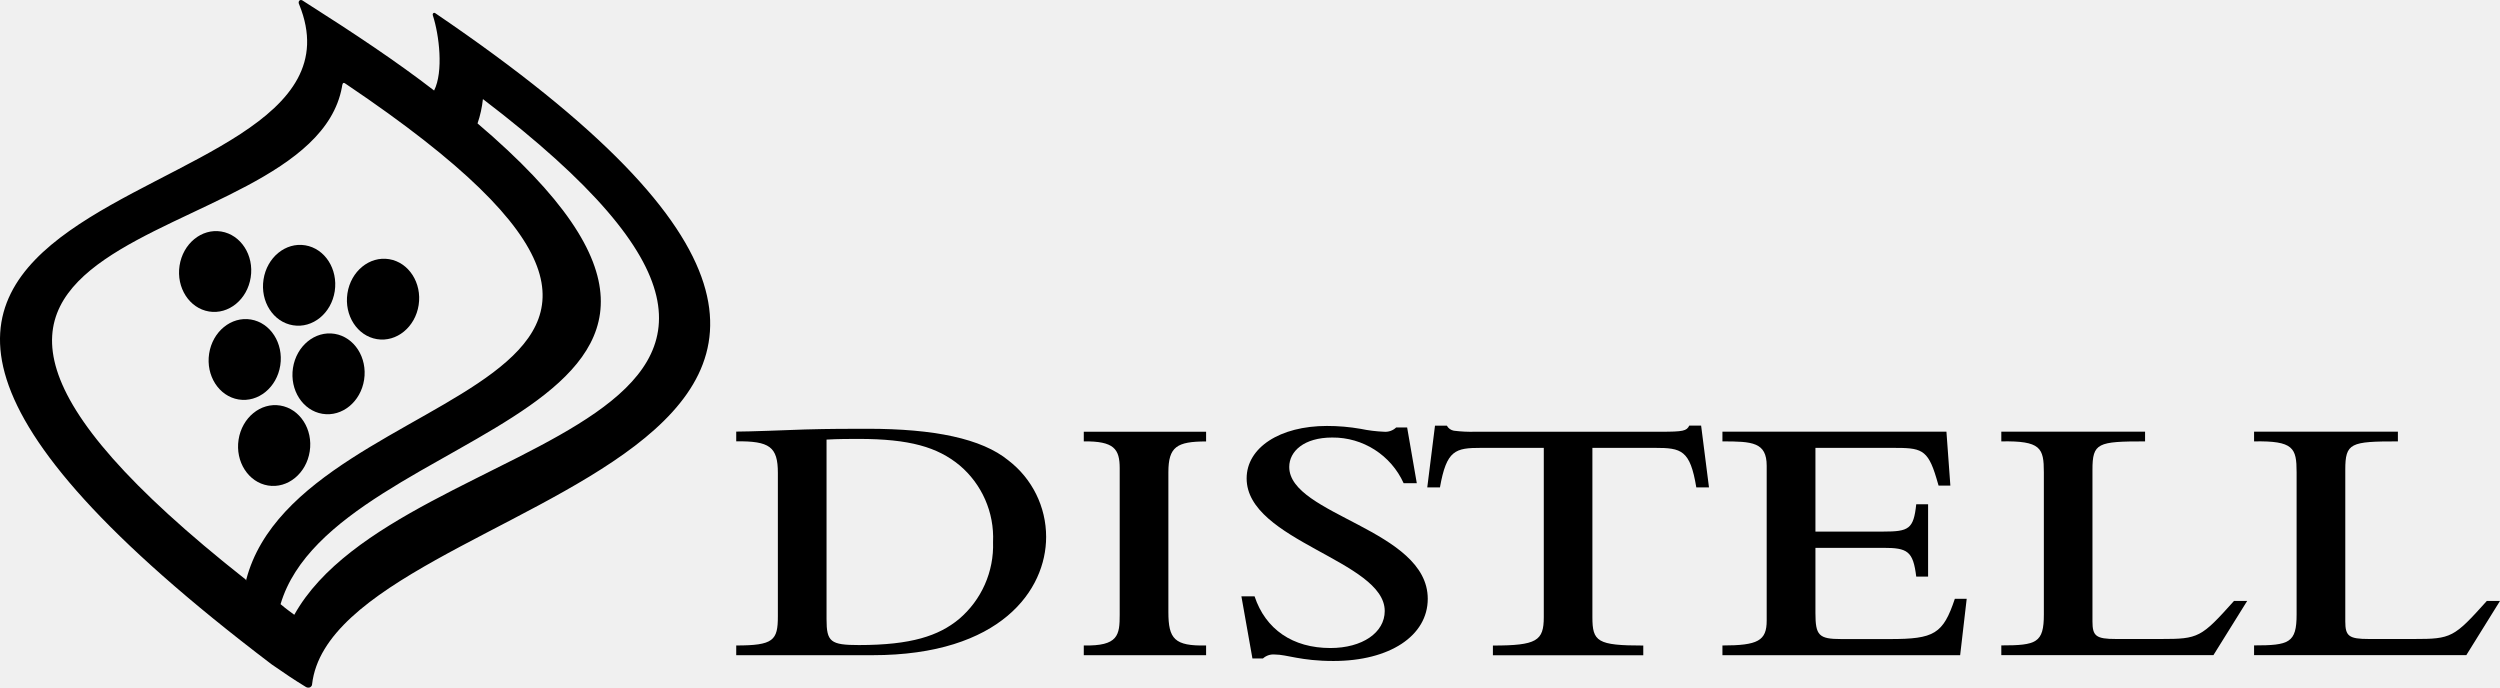
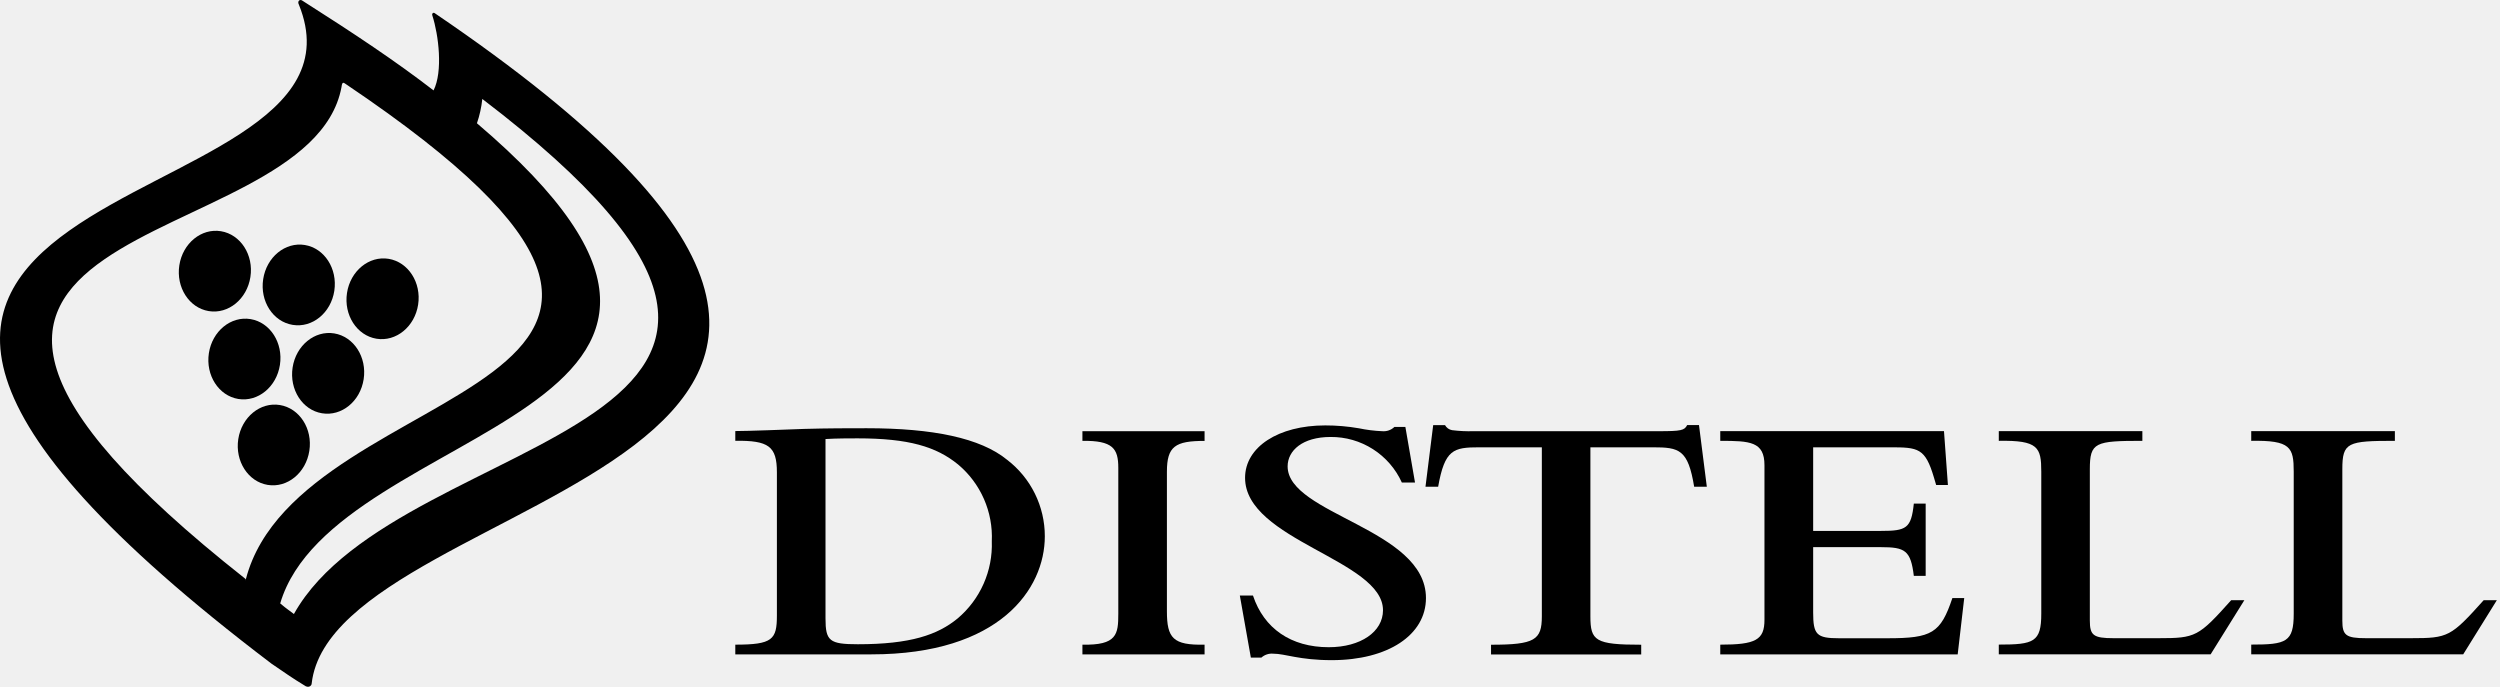
- <svg xmlns="http://www.w3.org/2000/svg" viewBox="0 0 362.603 99.742">
+ <svg xmlns="http://www.w3.org/2000/svg" width="182" height="50" viewBox="0 0 182 50" fill="none">
+   <g clip-path="url(#clip0_309_12391)">
+     <path fill-rule="evenodd" clip-rule="evenodd" d="M60.097 31.962C60.894 31.912 61.881 31.912 62.423 31.912C66.152 31.912 68.158 32.514 69.752 33.817C70.563 34.497 71.206 35.356 71.631 36.325C72.056 37.295 72.252 38.349 72.203 39.407C72.241 40.47 72.037 41.527 71.606 42.5C71.175 43.473 70.529 44.335 69.717 45.021C68.253 46.224 66.273 46.901 62.453 46.901C60.383 46.901 60.097 46.665 60.097 45.021V31.962ZM56.558 44.816C56.558 46.565 56.237 46.931 53.53 46.931V47.638H63.44C72.779 47.638 76.063 42.88 76.063 39.041C76.064 37.965 75.817 36.903 75.341 35.938C74.866 34.973 74.175 34.131 73.321 33.476C71.376 31.882 67.902 31.175 63.09 31.175C61.876 31.175 60.252 31.175 58.533 31.225C57.194 31.276 54.452 31.381 53.53 31.381V32.088C55.951 32.063 56.558 32.479 56.558 34.384V44.816Z" fill="black" />
+     <path d="M78.8 32.093C81.001 32.068 81.412 32.639 81.412 34.053V44.685C81.412 46.174 81.317 46.986 78.8 46.931V47.638H87.693V46.931C85.397 46.981 84.951 46.46 84.951 44.5V34.343C84.951 32.489 85.558 32.098 87.693 32.098V31.391H78.8V32.093Z" fill="black" />
+     <path d="M91.062 47.873H91.829C91.944 47.769 92.08 47.69 92.228 47.641C92.375 47.592 92.531 47.574 92.686 47.588C93.578 47.588 94.566 48.059 96.957 48.059C101.038 48.059 103.81 46.229 103.81 43.537C103.81 38.494 93.739 37.452 93.739 33.952C93.739 32.804 94.822 31.812 96.862 31.812C97.956 31.802 99.029 32.11 99.952 32.7C100.874 33.289 101.605 34.133 102.055 35.13H103.013L102.311 31.08H101.514C101.396 31.193 101.255 31.279 101.101 31.333C100.948 31.386 100.784 31.406 100.621 31.391C100.054 31.367 99.489 31.296 98.932 31.18C98.121 31.039 97.299 30.969 96.476 30.97C93.067 30.97 90.641 32.539 90.641 34.785C90.641 39.331 100.682 40.765 100.682 44.425C100.682 45.993 99.057 47.117 96.731 47.117C93.989 47.117 92.014 45.758 91.217 43.357H90.26L91.062 47.873Z" fill="black" />
+     <path d="M103.775 35.436H104.697C105.178 32.719 105.81 32.564 107.69 32.564H112.246V44.871C112.246 46.595 111.735 46.936 108.547 46.936V47.643H119.48V46.936C116.131 46.936 115.781 46.65 115.781 44.871V32.564H120.337C122.252 32.564 122.889 32.719 123.335 35.436H124.257L123.686 30.945H122.824C122.633 31.336 122.378 31.391 120.753 31.391H107.274C106.751 31.407 106.228 31.381 105.71 31.316C105.602 31.297 105.5 31.255 105.412 31.192C105.323 31.128 105.25 31.046 105.198 30.95H104.336L103.775 35.436Z" fill="black" />
+     <path d="M142.52 47.638L142.996 43.537H142.134C141.276 46.099 140.635 46.465 137.417 46.465H133.877C132.248 46.465 131.998 46.204 131.998 44.585V39.833H136.935C138.69 39.833 139.101 40.068 139.326 41.923H140.189V36.664H139.326C139.136 38.469 138.785 38.65 136.935 38.65H131.998V32.564H137.607C139.647 32.564 140.154 32.614 140.79 34.76L140.951 35.306H141.808L141.522 31.386H125.235V32.093C127.406 32.093 128.453 32.148 128.453 33.867V45.126C128.453 46.59 127.812 46.931 125.235 46.931V47.638H142.52Z" fill="black" />
+     <path d="M160.932 47.638L163.389 43.693H162.431C160.045 46.359 159.849 46.46 157.142 46.46H153.859C152.395 46.46 152.14 46.249 152.14 45.181V34.158C152.14 32.198 152.521 32.093 155.964 32.093V31.386H145.512V32.093C148.38 32.042 148.605 32.564 148.605 34.338V44.68C148.605 46.745 148.064 46.926 145.512 46.926V47.633H160.932" fill="black" />
+     <path d="M179.32 47.638L181.771 43.693H180.814C178.422 46.359 178.232 46.46 175.525 46.46H172.241C170.778 46.46 170.522 46.249 170.522 45.181V34.158C170.522 32.198 170.903 32.093 174.347 32.093V31.386H163.89V32.093C166.757 32.042 166.983 32.564 166.983 34.338V44.68C166.983 46.745 166.441 46.926 163.89 46.926V47.633H179.32" fill="black" />
+     <path d="M13.055 19.315C13.301 17.71 14.659 16.598 16.088 16.833C17.517 17.069 18.479 18.563 18.229 20.167C17.983 21.771 16.624 22.884 15.196 22.648C13.767 22.413 12.81 20.919 13.055 19.315Z" fill="black" />
+     <path d="M19.161 20.317C19.407 18.713 20.765 17.6 22.194 17.836C23.622 18.072 24.58 19.56 24.339 21.169C24.094 22.779 22.735 23.887 21.306 23.651C19.873 23.42 18.91 21.927 19.161 20.317Z" fill="black" />
+     <path d="M25.262 21.325C25.507 19.721 26.866 18.608 28.295 18.843C29.723 19.079 30.686 20.573 30.44 22.177C30.195 23.781 28.836 24.894 27.407 24.659C25.974 24.423 25.016 22.929 25.262 21.325Z" fill="black" />
+     <path d="M21.302 26.754C21.547 25.15 22.906 24.037 24.334 24.272C25.763 24.508 26.721 26.002 26.475 27.606C26.229 29.215 24.871 30.323 23.442 30.087C22.013 29.852 21.056 28.358 21.302 26.754Z" fill="black" />
+     <path d="M15.206 25.711C15.451 24.107 16.81 22.994 18.239 23.23C19.667 23.465 20.625 24.959 20.379 26.563C20.134 28.168 18.775 29.28 17.346 29.045C15.918 28.809 14.96 27.315 15.206 25.711Z" fill="black" />
+     <path d="M17.346 31.968C17.592 30.363 18.95 29.25 20.379 29.486C21.808 29.722 22.77 31.215 22.52 32.82C22.274 34.424 20.916 35.537 19.487 35.301C18.063 35.066 17.101 33.572 17.346 31.968Z" fill="black" />
+     <path fill-rule="evenodd" clip-rule="evenodd" d="M19.758 48.31C20.946 49.127 21.311 49.377 22.139 49.884C22.495 50.159 22.7 49.874 22.69 49.758C24.329 35.311 80.655 34.228 31.653 0.962C31.538 0.877 31.428 0.987 31.473 1.123C31.934 2.546 32.255 5.203 31.563 6.582C28.846 4.486 25.888 2.511 21.993 0.035C21.823 -0.075 21.627 0.09 21.758 0.336C28.6 17.189 -28.953 11.344 19.758 48.31ZM24.861 6.341C22.485 19.119 -16.441 15.069 17.828 42.109C17.853 42.125 17.872 42.148 17.884 42.176C17.896 42.204 17.899 42.234 17.893 42.264C17.888 42.264 17.883 42.234 17.903 42.149C21.863 26.98 59.36 29.15 25.227 6.156C25.046 6.05 24.916 5.855 24.861 6.341ZM20.399 43.928C20.976 44.414 20.981 44.374 21.397 44.7C29.142 30.809 67.506 31.902 35.112 7.203C35.049 7.806 34.918 8.4 34.721 8.973C59.946 30.433 24.329 30.629 20.399 43.928V43.928Z" fill="black" />
+   </g>
  <defs>
-     <style>.a{fill-rule:evenodd;}</style>
+     <clipPath id="clip0_309_12391">
+       <rect width="181.771" height="50" fill="white" />
+     </clipPath>
  </defs>
-   <path class="a" d="M119.883,63.76c1.59-.1,3.56-.1,4.64-.1,7.44,0,11.44,1.2,14.62,3.8a13.726,13.726,0,0,1,4.89,11.15,14.009,14.009,0,0,1-4.96,11.2c-2.92,2.4-6.87,3.75-14.49,3.75-4.13,0-4.7-.47-4.7-3.75v-26.05m-7.06,25.64c0,3.49-.64,4.22-6.04,4.22v1.41h19.77c18.63,0,25.18-9.49,25.18-17.15a13.974,13.974,0,0,0-5.47-11.1c-3.88-3.18-10.81-4.59-20.41-4.59-2.42,0-5.66,0-9.09.1-2.67.1-8.14.31-9.98.31v1.41c4.83-.05,6.04.78,6.04,4.58Z" />
-   <path d="M157.193,64.019c4.39-.05,5.21,1.09,5.21,3.91v21.21c0,2.97-.19,4.59-5.21,4.48v1.41h17.74v-1.41c-4.58.1-5.47-.94-5.47-4.85v-20.26c0-3.7,1.21-4.48,5.47-4.48v-1.41h-17.74v1.4" />
-   <path d="M181.653,95.5h1.53a2.251,2.251,0,0,1,1.71-.57c1.78,0,3.75.94,8.52.94,8.14,0,13.67-3.65,13.67-9.02,0-10.06-20.09-12.14-20.09-19.12,0-2.29,2.16-4.27,6.23-4.27a11.256,11.256,0,0,1,10.36,6.62h1.91l-1.4-8.08h-1.59a2.266,2.266,0,0,1-1.78.62,20.781,20.781,0,0,1-3.37-.42,28.397,28.397,0,0,0-4.9-.42c-6.8,0-11.64,3.13-11.64,7.61,0,9.07,20.03,11.93,20.03,19.23,0,3.13-3.24,5.37-7.88,5.37-5.47,0-9.41-2.71-11-7.5h-1.91l1.6,9.01" />
-   <path d="M207.013,70.69h1.84c.96-5.42,2.22-5.73,5.97-5.73h9.09v24.55c0,3.44-1.02,4.12-7.38,4.12v1.41h21.81v-1.41c-6.68,0-7.38-.57-7.38-4.12v-24.55h9.09c3.82,0,5.09.31,5.98,5.73h1.84l-1.14-8.96h-1.72c-.38.78-.89.89-4.13.89h-26.89a20.13,20.13,0,0,1-3.12-.15,1.434,1.434,0,0,1-1.02-.73h-1.72l-1.12,8.95" />
-   <path d="M284.303,95.03l.95-8.18h-1.72c-1.71,5.11-2.99,5.84-9.41,5.84h-7.06c-3.25,0-3.75-.52-3.75-3.75v-9.48h9.85c3.5,0,4.32.47,4.77,4.17h1.72v-10.49h-1.72c-.38,3.6-1.08,3.96-4.77,3.96h-9.85v-12.14h11.19c4.07,0,5.08.1,6.35,4.38l.32,1.09h1.71l-.57-7.82h-32.49v1.41c4.33,0,6.42.11,6.42,3.54v22.46c0,2.92-1.28,3.6-6.42,3.6v1.41h34.48" />
-   <path d="M321.033,95.03l4.9-7.87h-1.91c-4.76,5.32-5.15,5.52-10.55,5.52h-6.55c-2.92,0-3.43-.42-3.43-2.55v-21.99c0-3.91.76-4.12,7.63-4.12v-1.41h-20.85v1.41c5.72-.1,6.17.94,6.17,4.48v20.63c0,4.12-1.08,4.48-6.17,4.48v1.41h30.76" />
-   <path d="M357.713,95.03l4.89-7.87h-1.91c-4.77,5.32-5.15,5.52-10.55,5.52h-6.55c-2.92,0-3.43-.42-3.43-2.55v-21.99c0-3.91.76-4.12,7.63-4.12v-1.41h-20.86v1.41c5.72-.1,6.17.94,6.17,4.48v20.63c0,4.12-1.08,4.48-6.17,4.48v1.41h30.78" />
-   <path d="M26.043,38.53c.49-3.2,3.2-5.42,6.05-4.95s4.77,3.45,4.27,6.65c-.49,3.2-3.2,5.42-6.05,4.95S25.553,41.73,26.043,38.53Z" />
-   <path d="M38.223,40.53c.49-3.2,3.2-5.42,6.05-4.95s4.76,3.44,4.28,6.65c-.49,3.21-3.2,5.42-6.05,4.95C39.643,46.72,37.723,43.74,38.223,40.53Z" />
-   <path d="M50.393,42.54c.49-3.2,3.2-5.42,6.05-4.95s4.77,3.45,4.28,6.65-3.2,5.42-6.05,4.95C51.813,48.72,49.903,45.74,50.393,42.54Z" />
-   <path d="M42.493,53.37c.49-3.2,3.2-5.42,6.05-4.95s4.76,3.45,4.27,6.65c-.49,3.21-3.2,5.42-6.05,4.95S42.003,56.57,42.493,53.37Z" />
-   <path d="M30.333,51.29c.49-3.2,3.2-5.42,6.05-4.95s4.76,3.45,4.27,6.65-3.2,5.42-6.05,4.95S29.843,54.49,30.333,51.29Z" />
-   <path d="M34.603,63.77c.49-3.2,3.2-5.42,6.05-4.95s4.77,3.45,4.27,6.65c-.49,3.2-3.2,5.42-6.05,4.95C36.033,69.95,34.113,66.97,34.603,63.77Z" />
-   <path class="a" d="M39.413,96.37c2.37,1.63,3.1,2.13,4.75,3.14.71.55,1.12-.02,1.1-.25,3.27-28.82,115.63-30.98,17.88-97.34-.23-.17-.45.05-.36.32.92,2.84,1.56,8.14.18,10.89-5.42-4.18-11.32-8.12-19.09-13.06-.34-.22-.73.11-.47.6,13.65,33.62-101.16,21.96-3.99,95.7m10.18-83.72c-4.74,25.49-82.39,17.41-14.03,71.35a.298.298,0,0,1,.13.31c-.01,0-.02-.06.02-.23,7.9-30.26,82.7-25.93,14.61-71.8C49.963,12.07,49.703,11.68,49.593,12.65Zm-8.9,74.98c1.15.97,1.16.89,1.99,1.54,15.45-27.71,91.98-25.53,27.36-74.8a16.049,16.049,0,0,1-.78,3.53C119.583,60.71,48.533,61.1,40.693,87.629Z" />
</svg>
